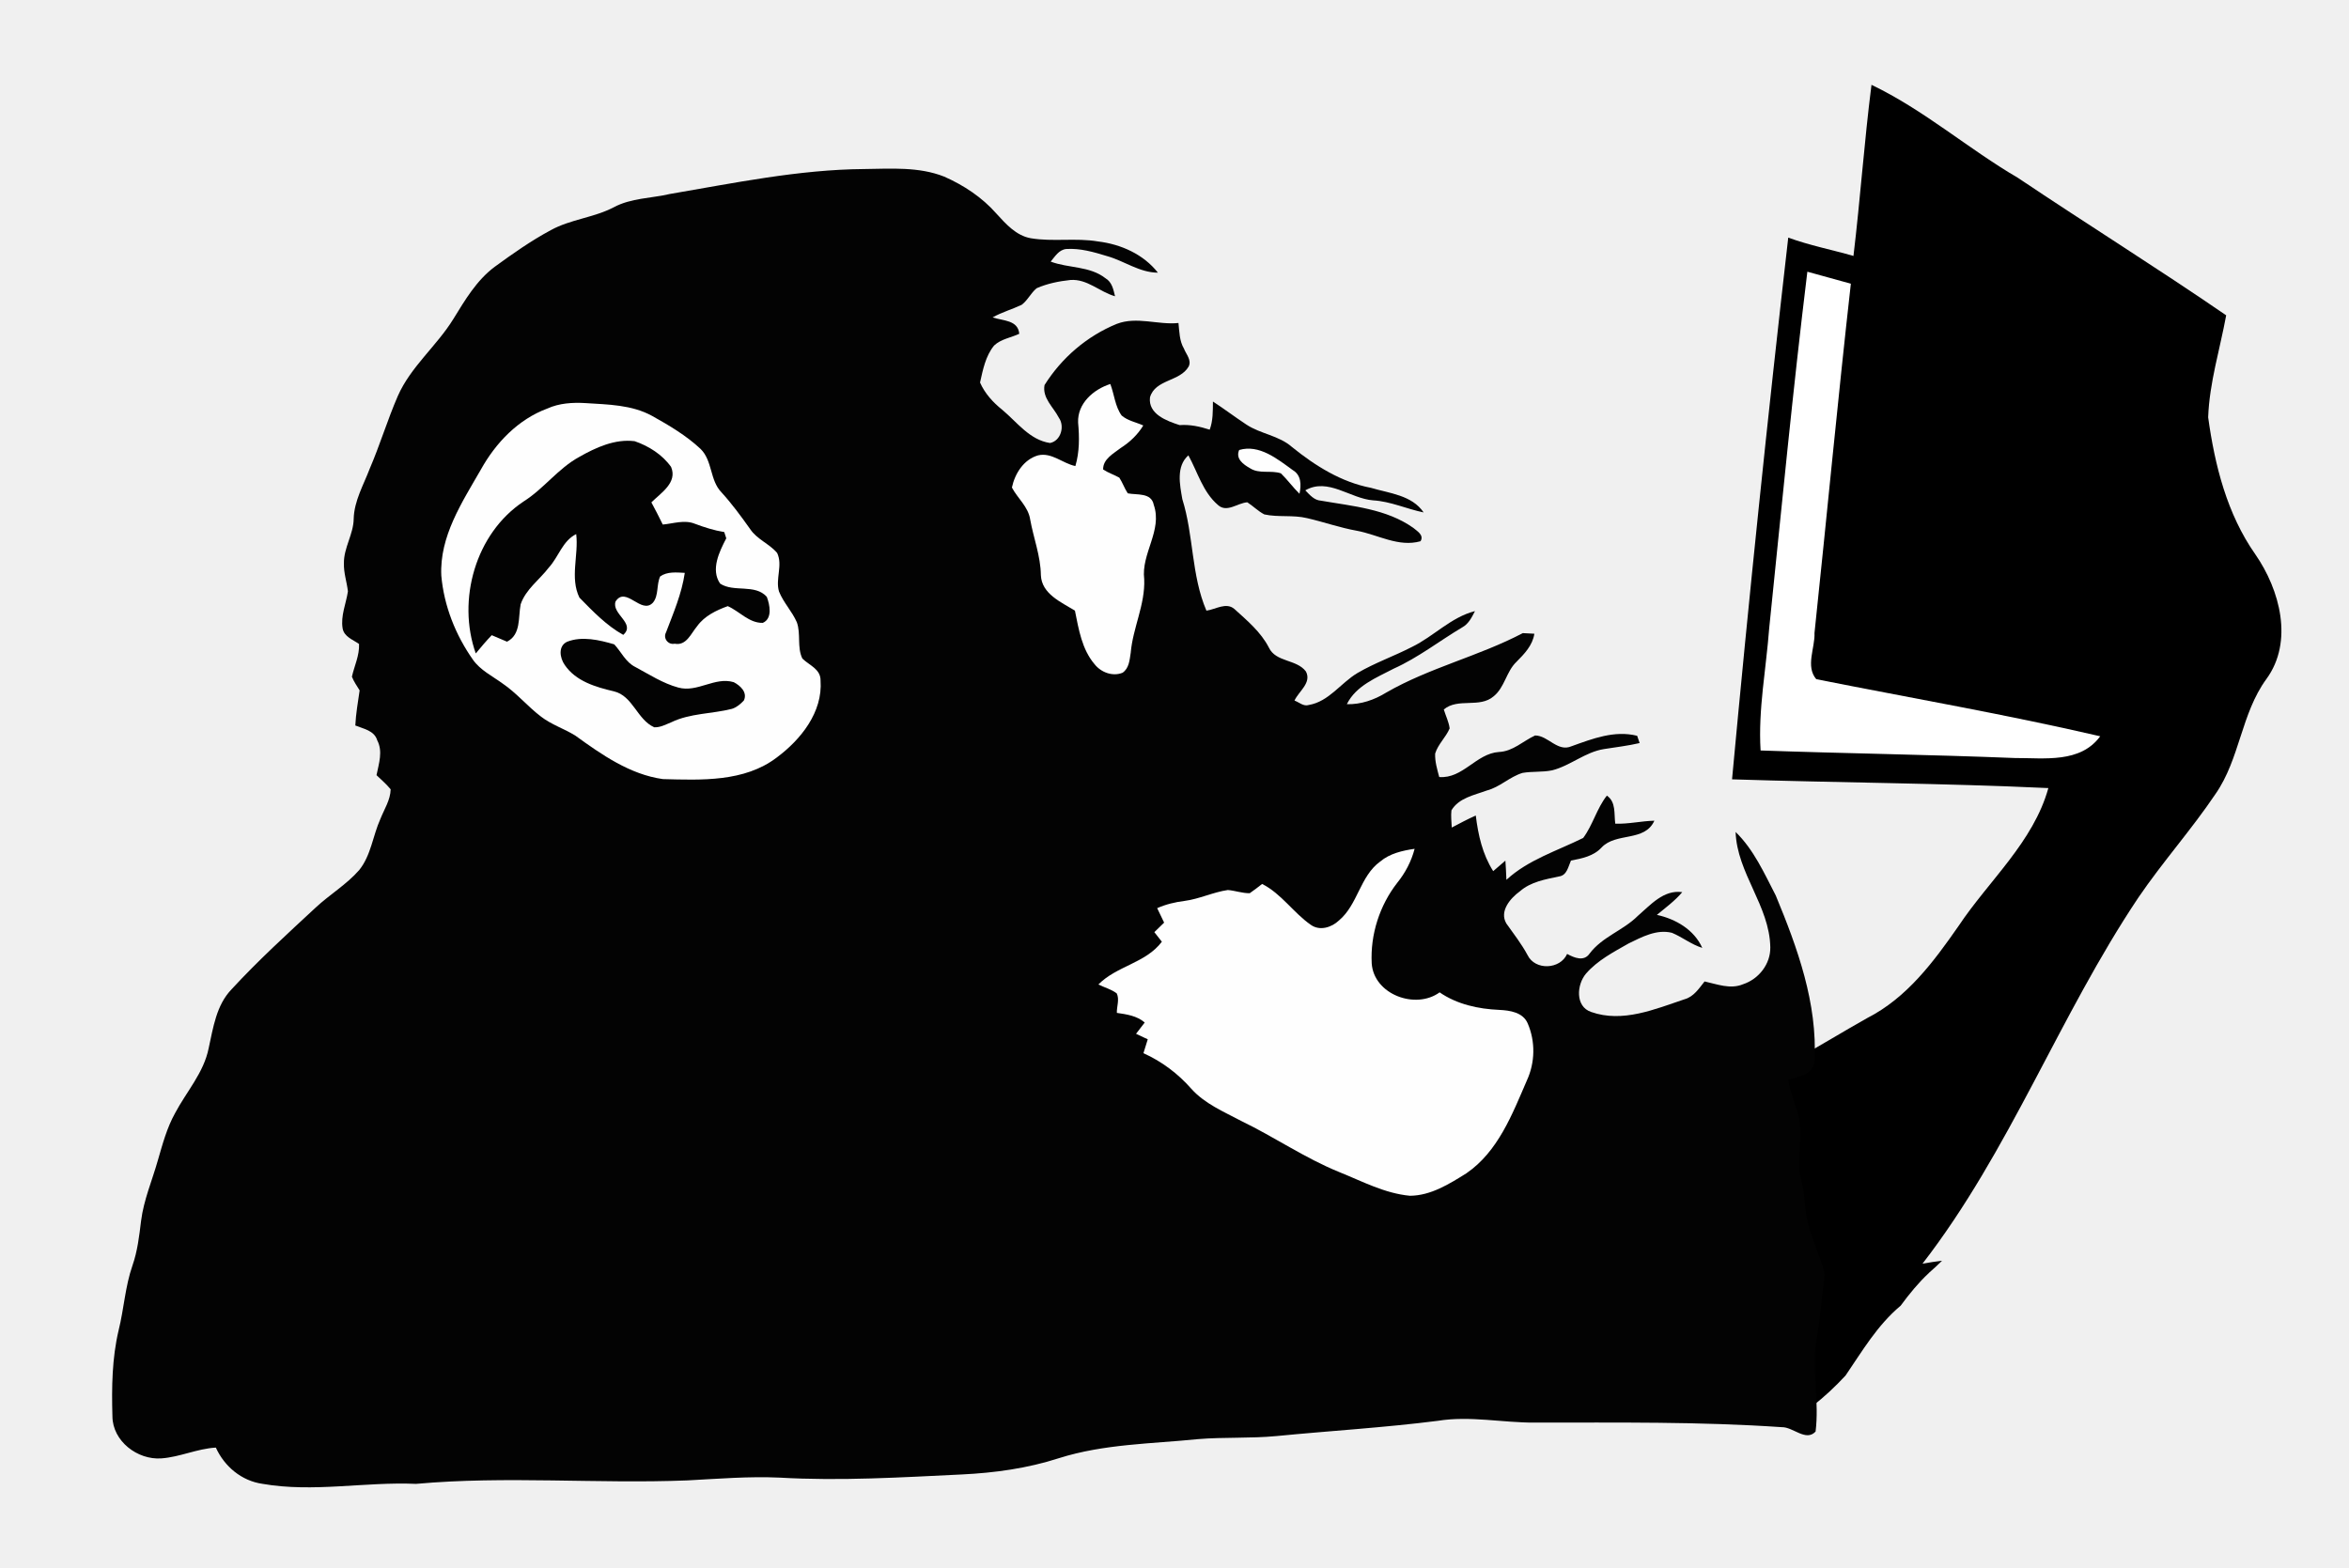
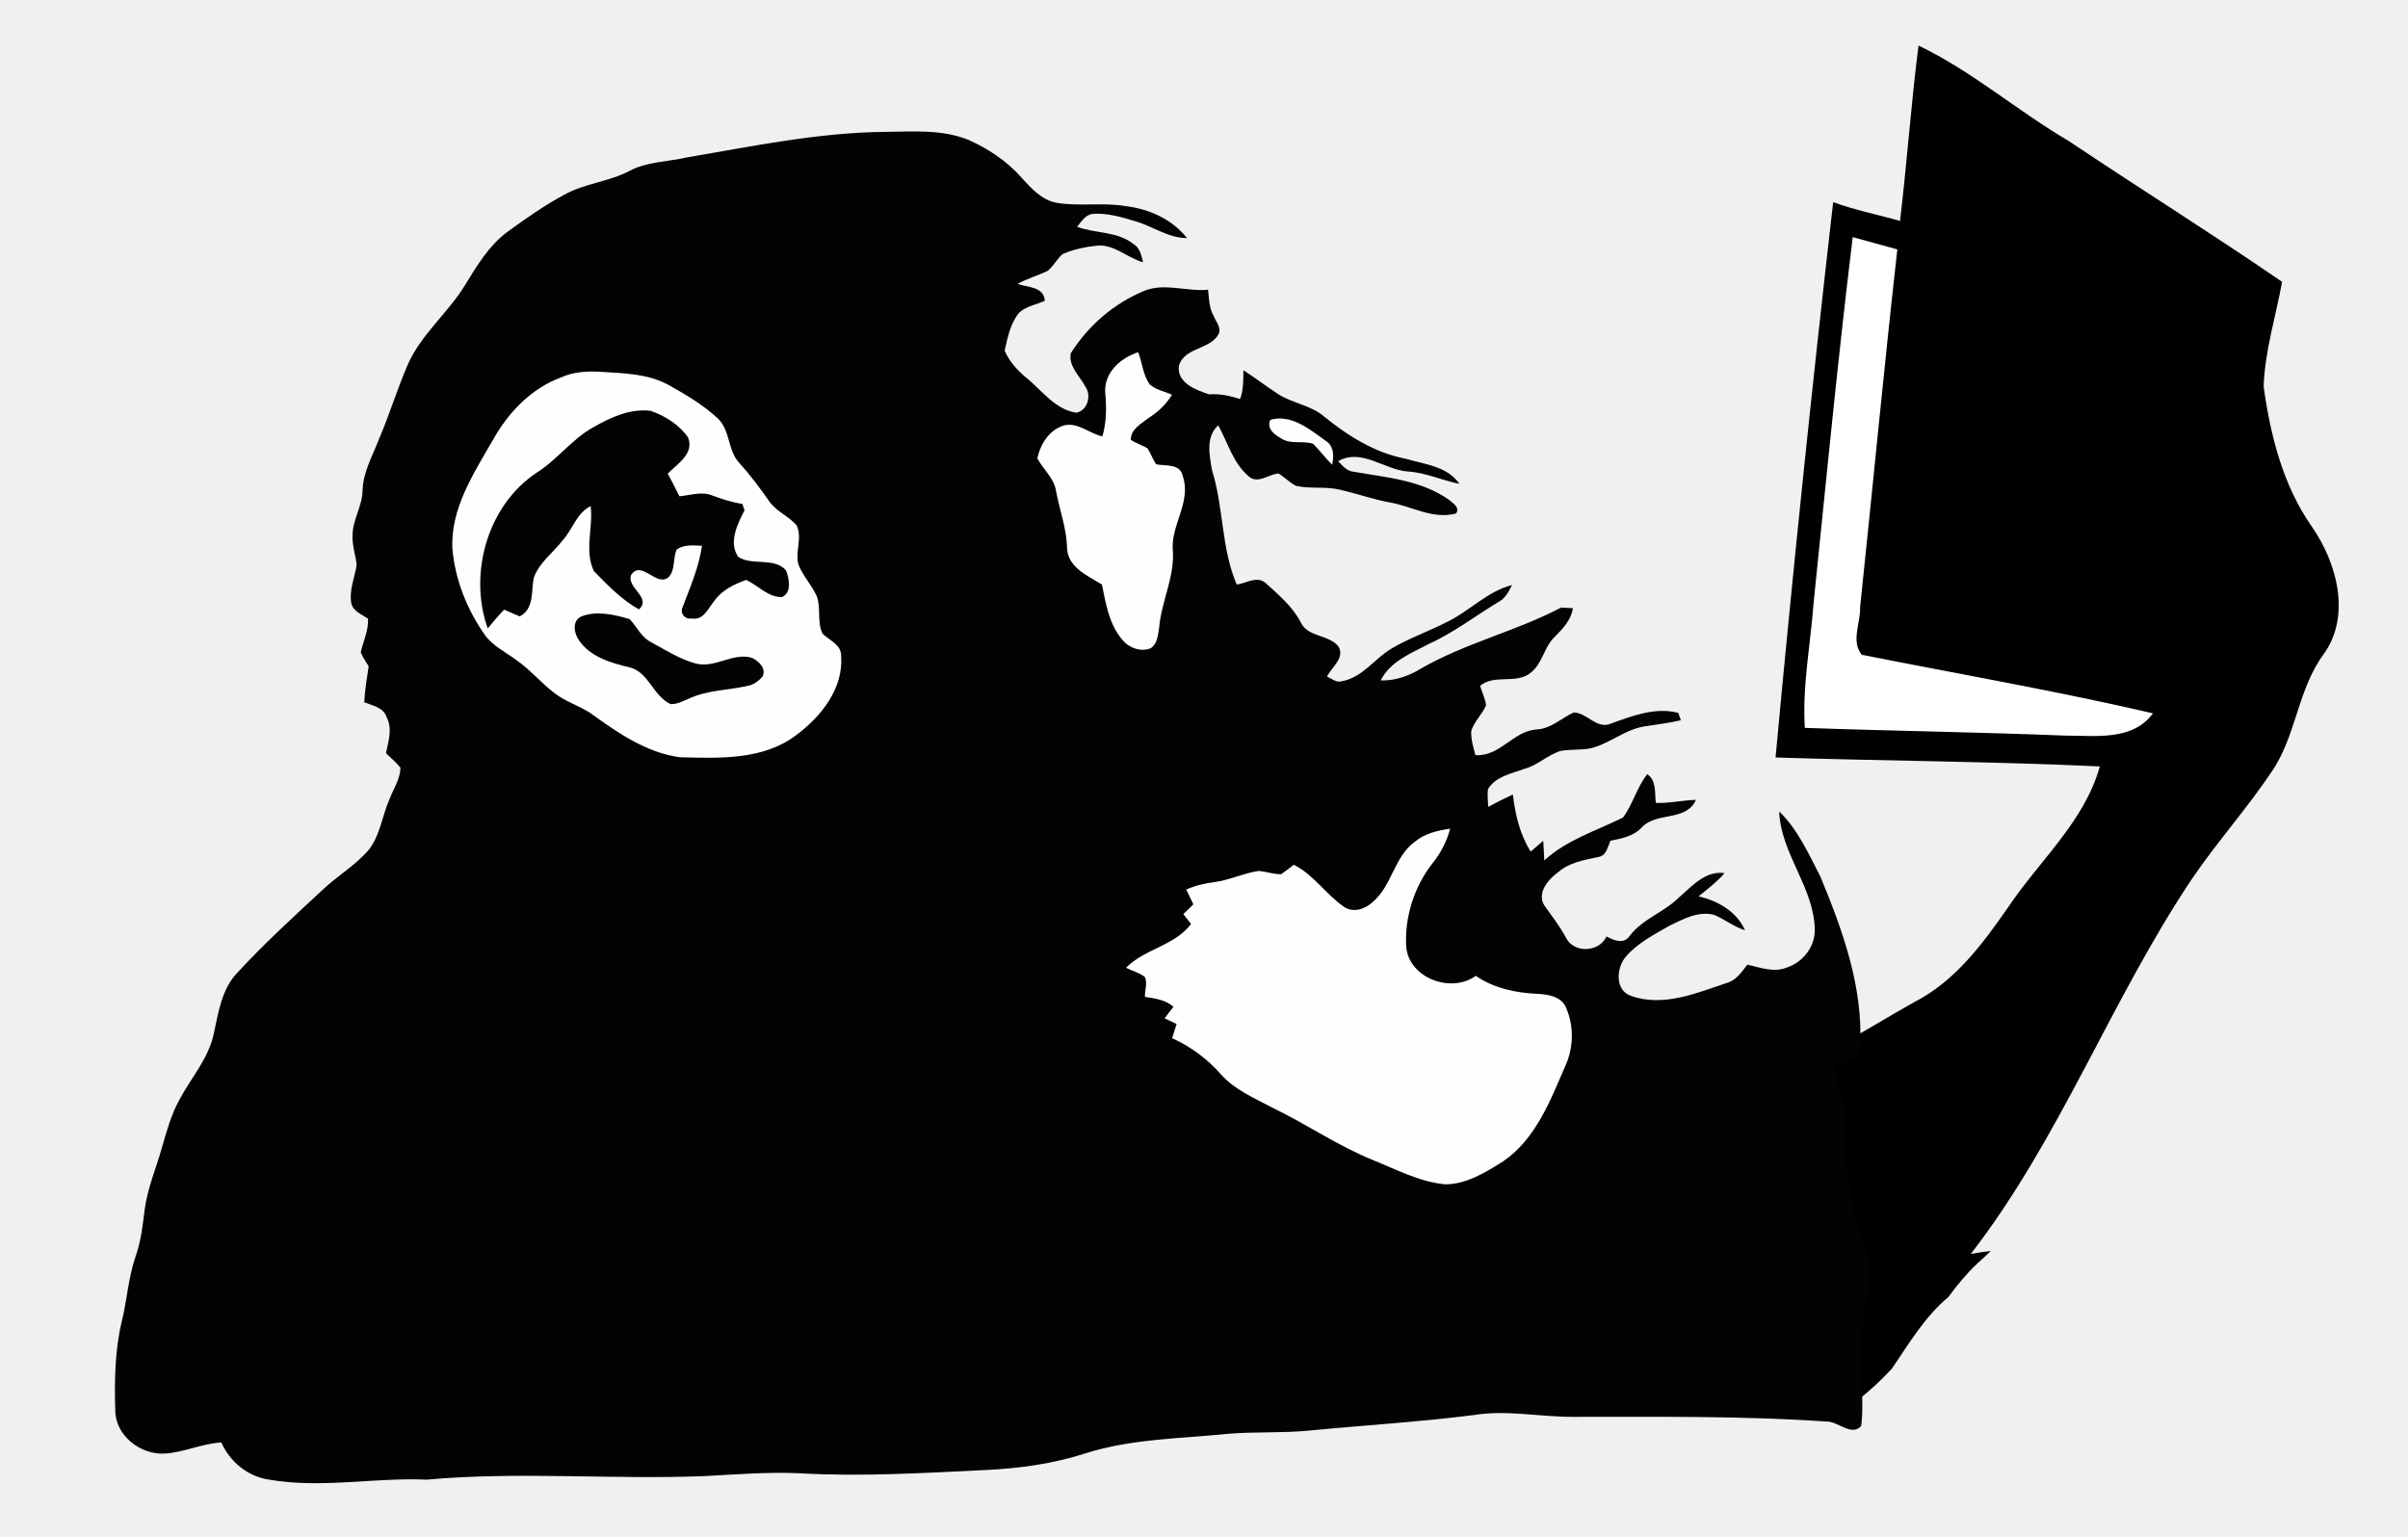
- <svg xmlns="http://www.w3.org/2000/svg" version="1.1" x="0px" y="0px" width="581.5px" height="388px" viewBox="0 34.5 581.5 388" enable-background="new 0 34.5 581.5 388" xml:space="preserve">
-   <g id="Ebene_2">
+ <svg xmlns="http://www.w3.org/2000/svg" version="1.1" id="Monkey_1_" x="0px" y="0px" width="581.5px" height="371px" viewBox="0 44.5 581.5 371" enable-background="new 0 44.5 581.5 371" xml:space="preserve">
+   <g id="Arm_and_Book">
    <g>
-       <path d="M391.82,358.641c-0.797-0.924-1.82-1.781-3.106-2.527c-12.848-7.447,29.776-61.445,37.087-50.934    c13.083-4.205,24.54-11.951,36.425-18.625c9.848-5.02,16.447-13.93,22.604-22.773c7.519-11.291,18.521-20.775,22.247-34.169    c-26.082-1.221-52.211-1.326-78.305-2.162c4.147-44.753,8.785-89.461,13.912-134.122c5.259,1.925,10.772,2.993,16.145,4.539    c1.691-14.098,2.67-28.278,4.462-42.367c13.001,6.223,23.911,15.825,36.293,23.059c17.077,11.461,34.549,22.358,51.511,34.007    c-1.544,8.409-4.148,16.665-4.46,25.249c1.635,11.879,4.676,23.956,11.663,33.912c6.077,8.747,9.55,21.601,2.741,30.905    c-6.249,8.545-6.544,19.777-12.582,28.434c-5.958,8.862-13.114,16.846-19.123,25.692c-19.535,29.178-31.827,62.701-53.411,90.6    c1.733-0.311,3.318-0.535,4.834-0.725c-1.044,1.025-2.095,2.02-3.165,2.936c-0.061,0.051-0.104,0.119-0.163,0.17    c-2.482,2.309-4.76,5.09-6.925,8.031c-5.783,4.848-9.455,11.166-13.633,17.287c-2.547,2.746-5.272,5.313-8.1,7.471    c-0.731,0.172-1.457,0.357-2.196,0.512c-4.643,1.078-9.219,2.404-13.784,3.781c-2.561-1.947-4.875-4.002-6.428-5.08    c-2.615-1.813-6.128-3.623-9.566-5.639c-2.991-4.344-6.615-7.85-11.449-10.59c-0.022-0.053-0.054-0.105-0.076-0.162    C403.166,359.926,397.119,357.58,391.82,358.641z" />
-       <path fill="#FFFFFF" d="M458.183,104.741c-3.599-0.997-7.175-1.998-10.77-2.97c-3.589,29.382-6.419,58.841-9.446,88.285    c-0.755,10.096-2.755,20.118-2.13,30.247c20.968,0.744,41.965,1.024,62.925,1.869c7.325-0.029,16.214,1.345,21.148-5.384    c-23.294-5.406-46.842-9.472-70.288-14.132c-2.728-3.203-0.28-7.721-0.438-11.46C452.233,162.378,454.939,133.54,458.183,104.741    L458.183,104.741z" />
+       <path d="M391.82,358.641c-0.797-0.924-1.819-1.781-3.105-2.527c-12.849-7.446,29.775-61.444,37.087-50.934    c13.083-4.205,24.54-11.951,36.425-18.625c9.848-5.02,16.447-13.93,22.604-22.772c7.52-11.291,18.521-20.775,22.247-34.169    c-26.082-1.221-52.211-1.326-78.305-2.162c4.147-44.753,8.785-89.461,13.912-134.122c5.259,1.925,10.771,2.993,16.145,4.539    c1.691-14.098,2.67-28.278,4.463-42.367c13.001,6.223,23.91,15.825,36.293,23.059c17.076,11.461,34.549,22.358,51.511,34.007    c-1.544,8.409-4.148,16.665-4.46,25.249c1.635,11.879,4.676,23.956,11.663,33.912c6.077,8.747,9.55,21.601,2.741,30.905    c-6.25,8.545-6.545,19.777-12.582,28.434c-5.958,8.862-13.114,16.847-19.123,25.692c-19.535,29.179-31.827,62.701-53.411,90.601    c1.732-0.312,3.317-0.535,4.834-0.726c-1.044,1.025-2.095,2.021-3.165,2.937c-0.062,0.051-0.104,0.119-0.163,0.17    c-2.482,2.309-4.76,5.09-6.925,8.031c-5.783,4.848-9.455,11.166-13.633,17.287c-2.548,2.746-5.272,5.313-8.101,7.471    c-0.73,0.172-1.457,0.356-2.196,0.512c-4.643,1.078-9.219,2.404-13.783,3.781c-2.562-1.947-4.875-4.002-6.429-5.08    c-2.614-1.813-6.128-3.623-9.565-5.639c-2.991-4.345-6.615-7.851-11.449-10.59c-0.022-0.054-0.054-0.105-0.076-0.162    C403.165,359.926,397.118,357.58,391.82,358.641z" />
+       <path fill="#FFFFFF" d="M458.183,104.741c-3.599-0.997-7.175-1.998-10.771-2.97c-3.589,29.382-6.419,58.841-9.445,88.285    c-0.755,10.096-2.755,20.118-2.13,30.247c20.968,0.744,41.965,1.024,62.925,1.869c7.325-0.029,16.214,1.346,21.147-5.384    c-23.294-5.406-46.842-9.472-70.288-14.132c-2.728-3.203-0.279-7.721-0.438-11.46C452.233,162.378,454.939,133.54,458.183,104.741    L458.183,104.741z" />
    </g>
  </g>
  <g id="Monkey">
-     <path fill="#030303" d="M165.81,82.53c15.94-2.71,31.891-6.05,48.13-6.18c6.61-0.08,13.521-0.61,19.801,1.88   c4.85,2.14,9.39,5.14,12.899,9.13c2.351,2.58,4.9,5.47,8.51,6.12c5.511,0.93,11.15-0.14,16.67,0.8   c5.65,0.68,11.261,3.17,14.82,7.729c-4.58-0.02-8.32-2.91-12.58-4.1c-3.27-1-6.66-1.99-10.12-1.76   c-1.819,0.19-2.779,1.86-3.84,3.12c4.43,1.67,9.65,1.05,13.561,4.12c1.609,0.93,1.97,2.8,2.369,4.46   c-3.8-1.07-6.869-4.33-11.029-4.03c-2.851,0.3-5.721,0.88-8.36,2.03c-1.45,1.17-2.229,3.01-3.729,4.12   c-2.36,1.12-4.9,1.82-7.181,3.11c2.521,0.88,6.28,0.6,6.59,4.06c-2.06,0.97-4.529,1.29-6.229,2.91c-2.12,2.59-2.771,5.98-3.48,9.16   c1.2,2.72,3.21,4.92,5.511,6.76c3.649,3.05,6.779,7.47,11.81,8.21c2.7-0.52,3.7-4.16,2.18-6.27c-1.33-2.61-4.13-4.85-3.54-8.07   c4.23-6.74,10.5-12.13,17.881-15.15c4.96-1.91,10.18,0.3,15.279-0.22c0.23,2.14,0.221,4.43,1.36,6.35   c0.54,1.4,1.939,2.82,1.17,4.41c-2.14,3.79-8.28,3.14-9.58,7.64c-0.5,4.17,4.17,5.86,7.34,6.88c2.561-0.19,5.021,0.35,7.44,1.13   c0.84-2.24,0.779-4.62,0.8-6.97c2.8,1.83,5.47,3.85,8.27,5.7c3.53,2.34,8.07,2.7,11.32,5.58c5.729,4.63,12.18,8.69,19.53,10.09   c4.56,1.36,10.14,1.8,13.04,6.09c-4.21-0.86-8.17-2.74-12.521-2.99c-5.67-0.45-11.16-5.7-16.77-2.48   c1.09,1.11,2.189,2.46,3.88,2.56c7.79,1.36,16.18,2.01,22.84,6.72c1,0.85,2.71,1.79,1.81,3.32c-5.439,1.54-10.54-1.62-15.75-2.59   c-4.199-0.75-8.22-2.18-12.359-3.13c-3.471-0.84-7.101-0.16-10.57-0.92c-1.54-0.8-2.77-2.07-4.21-3c-2.42,0.17-5.09,2.68-7.27,0.66   c-3.74-3.19-5.021-8.14-7.32-12.29c-3.08,2.76-2.12,7.27-1.49,10.87c2.83,9.01,2.19,18.81,5.96,27.59c2.25-0.3,4.89-2.18,6.94-0.4   c3.149,2.86,6.54,5.68,8.52,9.54c1.73,3.68,6.891,2.84,9.18,5.93c1.45,2.82-1.8,4.9-2.84,7.19c1.15,0.41,2.221,1.52,3.551,1.09   c4.989-0.85,7.909-5.46,12.039-7.91c4.301-2.52,9.04-4.17,13.471-6.45c5.41-2.62,9.66-7.37,15.62-8.88   c-0.78,1.52-1.57,3.16-3.141,4.02c-5.67,3.37-10.899,7.49-16.939,10.21c-4.29,2.25-9.36,4.21-11.641,8.82   c3.49,0.09,6.811-1.07,9.75-2.88c10.71-6.17,22.92-9,33.811-14.72c0.71,0.04,2.14,0.12,2.859,0.15c-0.43,2.89-2.479,5-4.439,6.97   c-2.521,2.41-2.89,6.29-5.62,8.51c-3.51,3.04-8.81,0.31-12.36,3.27c0.471,1.56,1.24,3.06,1.45,4.69   c-0.939,2.23-2.89,3.91-3.59,6.24c-0.08,1.98,0.51,3.9,1.01,5.8c5.86,0.46,9.13-5.82,14.771-6.2c3.479-0.14,5.97-2.72,8.97-4.09   c3.23,0.01,5.55,4.19,9.03,2.66c5.189-1.86,10.609-3.99,16.229-2.58c0.15,0.45,0.46,1.35,0.61,1.8c-2.91,0.68-5.89,1.021-8.84,1.49   c-4.65,0.74-8.311,4.12-12.82,5.26c-2.42,0.5-4.91,0.22-7.33,0.64c-3.189,0.96-5.61,3.52-8.85,4.36   c-3.11,1.15-6.931,1.83-8.75,4.91c-0.16,1.42,0.02,2.84,0.08,4.26c1.96-1.03,3.909-2.08,5.949-2.98   c0.601,4.859,1.65,9.57,4.311,13.77c1-0.869,2-1.75,3.02-2.6c0.11,1.58,0.19,3.16,0.25,4.75c5.4-4.98,12.57-7.17,19.011-10.37   c2.39-3.22,3.359-7.3,5.859-10.48c2.32,1.6,1.74,4.53,2.08,6.95c3.25,0.12,6.43-0.66,9.68-0.74c-2.39,5.32-9.5,2.82-13.069,6.64   c-1.98,2.14-4.84,2.71-7.58,3.23c-0.68,1.5-0.98,3.68-2.97,3.939c-3.391,0.72-6.971,1.311-9.681,3.68   c-2.359,1.711-5.13,4.93-3.35,7.95c1.81,2.57,3.76,5.05,5.26,7.84c1.87,3.841,8.07,3.58,9.79-0.29c1.771,0.95,4.15,1.98,5.58-0.109   c3.13-4.15,8.3-5.7,11.91-9.301c3.149-2.709,6.39-6.539,11.01-5.89c-1.82,2.17-4.12,3.84-6.28,5.63   c4.67,1.021,9.21,3.66,11.24,8.17c-2.71-0.83-4.92-2.66-7.51-3.729c-3.771-0.95-7.43,1.03-10.72,2.63   c-3.73,2.13-7.71,4.18-10.561,7.48c-2.3,2.709-2.71,8.149,1.29,9.489c7.76,2.74,15.76-0.68,23.11-3.149   c2.279-0.62,3.58-2.681,4.96-4.41c3.09,0.68,6.399,2.01,9.53,0.689c3.88-1.279,6.81-4.99,6.739-9.14   c-0.17-10.28-8.239-18.33-8.59-28.56c4.51,4.39,7.09,10.23,9.94,15.73c5.38,12.97,10.35,26.69,9.6,40.96   c-0.25,3.41-3.93,3.92-6.53,4.641c0.521,3.799,2.561,7.22,2.891,11.06c0.63,4.69-1.05,9.489,0.43,14.1   c0.73,2.681,0.71,5.47,1.13,8.2c0.9,5.13,3.36,9.83,4.62,14.85c-0.82,5.61-1.11,11.301-2.18,16.891   c-0.91,7.311,0.81,14.699-0.101,22.02c-2.399,2.58-5.569-1.17-8.39-1.09c-20.31-1.39-40.69-1.119-61.03-1.13   c-8.05,0.06-16.08-1.739-24.109-0.44c-13.261,1.69-26.601,2.471-39.9,3.771c-6.47,0.62-12.98,0.229-19.45,0.76   c-11.52,1.171-23.29,1.19-34.439,4.72c-7.78,2.521-15.93,3.641-24.07,4.03c-15.02,0.72-30.08,1.65-45.109,0.78   c-7.601-0.34-15.2,0.29-22.79,0.689c-22.381,0.891-44.82-1.16-67.17,0.86c-12.671-0.56-25.421,2.19-38.03-0.01   c-5.15-0.729-9.41-4.29-11.53-8.97c-4.62,0.26-8.89,2.34-13.49,2.67C34.03,396,27.87,391.3,27.83,385.15   c-0.2-7.11-0.11-14.32,1.529-21.271c1.33-5.33,1.62-10.88,3.44-16.08c1.24-3.55,1.67-7.3,2.12-11.01   c0.649-5.19,2.75-10.021,4.16-15.021c1.16-3.979,2.229-8.029,4.26-11.67c2.81-5.319,7.1-10,8.31-16.05   c1.13-5.11,1.891-10.7,5.69-14.63c6.57-7.13,13.74-13.66,20.84-20.25c3.46-3.22,7.61-5.67,10.74-9.25   c2.939-3.64,3.37-8.51,5.25-12.67c0.95-2.4,2.479-4.68,2.54-7.33c-1.05-1.28-2.311-2.36-3.5-3.5c0.56-2.85,1.63-5.88,0.17-8.64   c-0.73-2.43-3.41-2.83-5.42-3.66c0.14-2.92,0.649-5.8,1.069-8.69c-0.68-1.11-1.439-2.17-1.909-3.39c0.6-2.7,1.899-5.26,1.76-8.1   c-1.51-1.08-3.69-1.77-4.061-3.85c-0.52-3.13,0.851-6.12,1.311-9.17c-0.26-2.32-1.07-4.58-0.99-6.94   c-0.07-3.86,2.39-7.22,2.42-11.08c0.13-4.41,2.42-8.29,3.95-12.32c2.55-5.92,4.4-12.11,6.97-18.03   c3.21-7.29,9.641-12.39,13.761-19.09c2.88-4.67,5.739-9.56,10.22-12.9c4.47-3.26,9.02-6.46,13.899-9.08   c4.891-2.69,10.641-3.08,15.58-5.66C156.2,83.52,161.18,83.61,165.81,82.53z" />
-     <path fill="#FEFEFE" d="M266.89,139.14c-0.21-4.74,3.79-8.23,7.97-9.57c0.99,2.57,1.16,5.52,2.801,7.8   c1.51,1.31,3.579,1.66,5.359,2.47c-1.39,2.3-3.359,4.15-5.609,5.59c-1.761,1.37-4.381,2.72-4.33,5.3   c1.25,0.84,2.699,1.29,4.01,2.03c0.8,1.23,1.28,2.65,2.09,3.88c2.28,0.46,5.82-0.25,6.43,2.83c2.23,6.39-3.159,12.05-2.359,18.43   c0.26,6.3-2.811,12.02-3.34,18.21c-0.28,1.75-0.381,3.84-2.021,4.95c-2.439,0.99-5.3-0.08-6.89-2.07   c-3.19-3.72-3.96-8.68-4.9-13.31c-3.41-2.11-8.229-4.12-8.43-8.78c-0.061-4.74-1.82-9.18-2.65-13.8c-0.47-3.13-3.1-5.21-4.52-7.89   c0.729-3.46,2.91-6.94,6.47-7.97c3.36-0.8,6.08,1.99,9.24,2.65C267.25,146.38,267.22,142.74,266.89,139.14z" />
-     <path fill="#FEFEFE" d="M135.49,135.65c2.949-1.34,6.25-1.54,9.449-1.35c5.57,0.36,11.431,0.4,16.471,3.16   c4.22,2.35,8.46,4.86,12,8.17c3.02,2.94,2.27,7.78,5.199,10.77c2.58,2.84,4.851,5.93,7.07,9.06c1.69,2.57,4.771,3.65,6.7,5.94   c1.46,3.01-0.48,6.45,0.47,9.56c1.101,2.74,3.23,4.9,4.41,7.6c1.04,2.88,0.01,6.21,1.37,8.99c1.7,1.67,4.55,2.59,4.5,5.44   c0.57,7.84-4.89,14.63-10.86,19.07c-8,6.08-18.649,5.58-28.17,5.33c-8.14-1.13-15.17-6.06-21.68-10.77   c-2.73-1.69-5.851-2.69-8.42-4.64c-3.38-2.56-6.101-5.9-9.62-8.28c-2.521-1.84-5.48-3.27-7.311-5.88   c-4.3-6.11-7.159-13.32-7.819-20.78c-0.48-9.74,5.16-18.22,9.8-26.3C122.73,144.12,128.28,138.32,135.49,135.65z" />
-     <path fill="#030303" d="M143.39,147.63c4.13-2.35,8.851-4.51,13.72-3.9c3.48,1.19,6.881,3.34,9.021,6.38   c1.64,3.88-2.54,6.44-4.88,8.77c0.96,1.81,1.93,3.63,2.819,5.49c2.62-0.24,5.37-1.24,7.94-0.2c2.37,0.89,4.78,1.66,7.28,2.06   c0.13,0.39,0.38,1.17,0.5,1.55c-1.721,3.3-3.9,7.74-1.53,11.2c3.37,2.26,8.64,0.01,11.56,3.28c0.75,1.95,1.46,5.4-0.989,6.45   c-3.4,0.08-5.75-2.85-8.67-4.14c-2.87,1.04-5.79,2.44-7.61,5c-1.51,1.78-2.63,4.87-5.54,4.3c-1.6,0.35-2.92-1.33-2.14-2.79   c1.83-4.81,3.899-9.6,4.649-14.75c-2.05-0.1-4.31-0.37-6.09,0.88c-0.96,2.04-0.32,4.71-1.78,6.48c-2.88,3.11-6.689-4.22-9.26-0.29   c-1.08,3.13,5.08,5.45,1.9,8.28c-4.181-2.32-7.54-5.85-10.851-9.22c-2.399-4.9-0.16-10.53-0.8-15.73c-3.41,1.7-4.34,5.64-6.78,8.29   c-2.31,3.03-5.699,5.37-6.97,9.09c-0.63,3.21,0.13,7.49-3.38,9.26c-1.26-0.53-2.53-1.07-3.78-1.61c-1.39,1.45-2.68,2.98-3.95,4.521   c-4.699-13.23-0.079-29.72,11.83-37.62C134.63,155.5,138.16,150.48,143.39,147.63z" />
-     <path fill="#FEFEFE" d="M306.76,145.91c4.96-1.46,9.479,2.23,13.25,4.97c2.149,1.25,2.14,3.69,1.68,5.87   c-1.63-1.6-2.97-3.47-4.6-5.06c-2.48-0.84-5.37,0.23-7.67-1.28C307.78,149.48,305.81,148.07,306.76,145.91z" />
-     <path fill="#030303" d="M140.38,193.39c3.72-1.46,7.979-0.44,11.68,0.64c1.75,1.88,2.83,4.45,5.26,5.63   c3.44,1.85,6.801,4.04,10.601,5.07c4.72,1.31,9.05-2.75,13.729-1.33c1.62,0.85,3.44,2.51,2.5,4.52c-0.819,0.89-1.79,1.71-2.96,2.08   c-4.97,1.27-10.34,1.05-15.029,3.33c-1.36,0.54-2.71,1.31-4.21,1.23c-4.261-1.91-5.261-7.78-9.99-8.9   c-4.49-1.05-9.431-2.5-12.16-6.53C138.59,197.4,138.1,194.48,140.38,193.39z" />
-     <path fill="#FEFEFE" d="M341.67,247.8c2.399-2,5.5-2.71,8.52-3.149c-0.8,3.08-2.28,5.92-4.28,8.39   c-4.39,5.62-6.71,12.851-6.34,19.979c0.521,7.69,10.84,11.521,16.811,7.17c4.33,2.98,9.6,4.121,14.779,4.341   c2.641,0.13,5.88,0.6,7.04,3.38c1.92,4.46,1.82,9.68-0.22,14.09c-3.62,8.37-7.14,17.63-14.979,22.99   c-4.24,2.65-8.801,5.52-13.961,5.56c-6.22-0.569-11.81-3.58-17.51-5.87c-8.5-3.449-16.069-8.699-24.3-12.67   c-4.31-2.29-8.99-4.24-12.31-7.939c-3.271-3.74-7.33-6.79-11.86-8.82c0.36-1.15,0.72-2.29,1.07-3.439   c-0.72-0.341-2.17-1.021-2.9-1.36c0.54-0.7,1.61-2.101,2.15-2.8c-1.94-1.67-4.46-2.021-6.9-2.381c-0.05-1.59,0.7-3.35-0.029-4.83   c-1.351-1.02-3.04-1.459-4.54-2.199c4.529-4.61,11.739-5.29,15.71-10.59c-0.46-0.601-1.391-1.78-1.86-2.37   c0.81-0.79,1.61-1.58,2.42-2.36c-0.59-1.2-1.16-2.39-1.72-3.58c2.149-0.949,4.439-1.5,6.77-1.79c3.681-0.479,7.06-2.17,10.73-2.7   c1.81,0.15,3.569,0.811,5.409,0.791c1.04-0.73,2.07-1.49,3.07-2.291c4.78,2.41,7.74,7.131,12.07,10.131   c2.22,1.569,5.13,0.629,6.95-1.09C336.15,258.46,336.659,251.43,341.67,247.8z" />
+     <path fill="#030303" d="M165.81,82.53c15.94-2.71,31.892-6.05,48.13-6.18c6.61-0.08,13.521-0.61,19.802,1.88   c4.85,2.14,9.39,5.14,12.898,9.13c2.352,2.58,4.9,5.47,8.51,6.12c5.512,0.93,11.15-0.14,16.67,0.8   c5.65,0.68,11.262,3.17,14.82,7.729c-4.58-0.02-8.32-2.91-12.58-4.1c-3.27-1-6.66-1.99-10.12-1.76   c-1.818,0.19-2.778,1.86-3.84,3.12c4.43,1.67,9.65,1.05,13.562,4.12c1.608,0.93,1.97,2.8,2.368,4.46   c-3.8-1.07-6.868-4.33-11.028-4.03c-2.852,0.3-5.722,0.88-8.36,2.03c-1.45,1.17-2.229,3.01-3.729,4.12   c-2.36,1.12-4.9,1.82-7.182,3.11c2.521,0.88,6.28,0.6,6.59,4.06c-2.06,0.97-4.528,1.29-6.229,2.91c-2.12,2.59-2.771,5.98-3.48,9.16   c1.2,2.72,3.211,4.92,5.512,6.76c3.648,3.05,6.778,7.47,11.81,8.21c2.7-0.52,3.7-4.16,2.18-6.27c-1.329-2.61-4.13-4.85-3.539-8.07   c4.229-6.74,10.5-12.13,17.881-15.15c4.96-1.91,10.18,0.3,15.278-0.22c0.23,2.14,0.222,4.43,1.36,6.35   c0.54,1.4,1.939,2.82,1.17,4.41c-2.14,3.79-8.28,3.14-9.58,7.64c-0.5,4.17,4.17,5.86,7.34,6.88c2.562-0.19,5.021,0.35,7.44,1.13   c0.84-2.24,0.778-4.62,0.8-6.97c2.8,1.83,5.47,3.85,8.27,5.7c3.53,2.34,8.07,2.7,11.32,5.58c5.729,4.63,12.18,8.69,19.53,10.09   c4.56,1.36,10.14,1.8,13.04,6.09c-4.21-0.86-8.17-2.74-12.521-2.99c-5.67-0.45-11.16-5.7-16.77-2.48   c1.09,1.11,2.188,2.46,3.88,2.56c7.79,1.36,16.18,2.01,22.84,6.72c1,0.85,2.71,1.79,1.81,3.32c-5.438,1.54-10.54-1.62-15.75-2.59   c-4.198-0.75-8.22-2.18-12.358-3.13c-3.471-0.84-7.102-0.16-10.57-0.92c-1.54-0.8-2.77-2.07-4.21-3c-2.42,0.17-5.09,2.68-7.27,0.66   c-3.74-3.19-5.021-8.14-7.32-12.29c-3.08,2.76-2.12,7.27-1.49,10.87c2.83,9.01,2.19,18.81,5.96,27.59c2.25-0.3,4.891-2.18,6.94-0.4   c3.148,2.86,6.54,5.68,8.52,9.54c1.73,3.68,6.892,2.84,9.181,5.93c1.449,2.82-1.801,4.9-2.841,7.19   c1.15,0.41,2.222,1.52,3.552,1.09c4.988-0.85,7.908-5.46,12.039-7.91c4.301-2.52,9.04-4.17,13.471-6.449   c5.41-2.621,9.66-7.371,15.62-8.881c-0.78,1.52-1.57,3.16-3.142,4.02c-5.67,3.37-10.898,7.49-16.938,10.21   c-4.29,2.25-9.36,4.21-11.642,8.82c3.49,0.09,6.812-1.07,9.75-2.881c10.711-6.17,22.921-9,33.812-14.72   c0.71,0.04,2.14,0.12,2.859,0.15c-0.431,2.89-2.479,5-4.439,6.97c-2.521,2.41-2.89,6.29-5.62,8.51   c-3.51,3.04-8.81,0.311-12.359,3.27c0.471,1.561,1.239,3.061,1.449,4.69c-0.938,2.229-2.89,3.91-3.59,6.24   c-0.08,1.979,0.51,3.899,1.01,5.8c5.86,0.46,9.131-5.82,14.771-6.199c3.479-0.141,5.97-2.721,8.97-4.091   c3.23,0.011,5.55,4.19,9.03,2.66c5.188-1.86,10.609-3.99,16.229-2.58c0.15,0.45,0.46,1.351,0.61,1.8   c-2.91,0.68-5.89,1.021-8.84,1.49c-4.65,0.74-8.312,4.12-12.82,5.26c-2.42,0.5-4.91,0.221-7.33,0.641   c-3.188,0.959-5.609,3.52-8.85,4.359c-3.11,1.15-6.931,1.83-8.75,4.91c-0.16,1.42,0.02,2.84,0.08,4.26   c1.96-1.029,3.909-2.08,5.949-2.979c0.601,4.858,1.649,9.569,4.311,13.771c1-0.869,2-1.75,3.021-2.601   c0.109,1.58,0.189,3.16,0.25,4.75c5.399-4.979,12.569-7.17,19.011-10.37c2.39-3.22,3.358-7.3,5.858-10.48   c2.32,1.601,1.74,4.53,2.08,6.951c3.25,0.119,6.431-0.66,9.681-0.74c-2.391,5.319-9.5,2.819-13.069,6.64   c-1.98,2.14-4.84,2.71-7.58,3.229c-0.68,1.5-0.979,3.681-2.97,3.939c-3.392,0.72-6.972,1.311-9.682,3.68   c-2.358,1.711-5.13,4.93-3.35,7.95c1.81,2.57,3.76,5.05,5.26,7.84c1.87,3.841,8.07,3.58,9.79-0.29c1.771,0.95,4.15,1.98,5.58-0.109   c3.13-4.149,8.3-5.699,11.91-9.301c3.149-2.709,6.39-6.539,11.01-5.89c-1.819,2.17-4.12,3.84-6.279,5.63   c4.67,1.021,9.21,3.66,11.239,8.17c-2.71-0.83-4.92-2.66-7.51-3.729c-3.771-0.95-7.43,1.029-10.72,2.63   c-3.73,2.13-7.71,4.18-10.562,7.479c-2.3,2.709-2.71,8.149,1.29,9.489c7.76,2.74,15.76-0.68,23.11-3.149   c2.279-0.619,3.58-2.681,4.96-4.409c3.09,0.68,6.398,2.01,9.53,0.688c3.88-1.279,6.81-4.99,6.738-9.14   c-0.17-10.28-8.238-18.33-8.59-28.56c4.51,4.39,7.09,10.229,9.94,15.729c5.38,12.97,10.35,26.69,9.6,40.96   c-0.25,3.41-3.93,3.92-6.53,4.641c0.521,3.799,2.562,7.221,2.892,11.061c0.63,4.689-1.05,9.488,0.43,14.1   c0.73,2.682,0.71,5.471,1.13,8.2c0.9,5.13,3.36,9.83,4.62,14.851c-0.82,5.609-1.109,11.301-2.18,16.891   c-0.91,7.311,0.81,14.699-0.102,22.02c-2.398,2.58-5.568-1.17-8.39-1.09c-20.31-1.39-40.69-1.119-61.03-1.13   c-8.05,0.06-16.08-1.739-24.108-0.44c-13.262,1.69-26.602,2.472-39.9,3.771c-6.47,0.62-12.979,0.229-19.449,0.76   c-11.521,1.172-23.29,1.19-34.439,4.721c-7.78,2.521-15.93,3.641-24.07,4.029c-15.02,0.721-30.08,1.65-45.108,0.78   c-7.602-0.34-15.2,0.29-22.79,0.688c-22.381,0.892-44.82-1.16-67.17,0.86c-12.671-0.56-25.421,2.19-38.03-0.01   c-5.15-0.729-9.41-4.29-11.53-8.97c-4.62,0.26-8.89,2.34-13.49,2.67C34.03,396,27.87,391.3,27.83,385.15   c-0.2-7.11-0.11-14.32,1.528-21.271c1.33-5.33,1.62-10.88,3.44-16.08c1.24-3.55,1.67-7.3,2.12-11.01   c0.648-5.189,2.75-10.021,4.16-15.021c1.159-3.979,2.229-8.028,4.26-11.67c2.81-5.318,7.1-10,8.31-16.05   c1.13-5.11,1.892-10.7,5.69-14.63c6.57-7.13,13.74-13.66,20.84-20.25c3.46-3.22,7.61-5.67,10.74-9.25   c2.938-3.641,3.37-8.51,5.25-12.67c0.95-2.4,2.479-4.68,2.54-7.33c-1.05-1.279-2.312-2.359-3.5-3.5c0.56-2.85,1.63-5.88,0.17-8.641   c-0.73-2.43-3.41-2.829-5.42-3.659c0.14-2.92,0.648-5.8,1.068-8.69c-0.68-1.109-1.438-2.17-1.908-3.39   c0.6-2.7,1.898-5.261,1.76-8.1c-1.51-1.08-3.69-1.77-4.062-3.85c-0.52-3.13,0.852-6.12,1.312-9.17c-0.26-2.32-1.07-4.58-0.99-6.94   c-0.07-3.86,2.39-7.22,2.42-11.08c0.13-4.41,2.42-8.29,3.95-12.32c2.55-5.92,4.4-12.11,6.97-18.03   c3.21-7.29,9.642-12.39,13.762-19.09c2.88-4.67,5.738-9.56,10.22-12.9c4.47-3.26,9.02-6.46,13.898-9.08   c4.892-2.69,10.642-3.08,15.58-5.66C156.2,83.52,161.18,83.61,165.81,82.53z" />
+     <path fill="#FEFEFE" d="M266.89,139.14c-0.21-4.74,3.79-8.23,7.97-9.57c0.99,2.57,1.16,5.52,2.802,7.8   c1.51,1.31,3.579,1.66,5.358,2.47c-1.39,2.3-3.358,4.15-5.608,5.59c-1.762,1.37-4.382,2.72-4.33,5.3   c1.25,0.84,2.698,1.29,4.01,2.03c0.8,1.23,1.28,2.65,2.09,3.88c2.28,0.46,5.82-0.25,6.43,2.83c2.23,6.39-3.158,12.05-2.358,18.43   c0.26,6.3-2.812,12.02-3.34,18.209c-0.28,1.75-0.382,3.841-2.021,4.951c-2.438,0.989-5.3-0.08-6.89-2.07   c-3.19-3.721-3.96-8.68-4.9-13.31c-3.41-2.11-8.229-4.12-8.43-8.78c-0.062-4.74-1.82-9.18-2.65-13.8c-0.47-3.13-3.1-5.21-4.52-7.89   c0.729-3.46,2.91-6.94,6.47-7.97c3.36-0.8,6.08,1.99,9.24,2.65C267.25,146.38,267.22,142.74,266.89,139.14z" />
+     <path fill="#FEFEFE" d="M135.49,135.65c2.948-1.34,6.25-1.54,9.448-1.35c5.57,0.36,11.432,0.4,16.472,3.16   c4.22,2.35,8.46,4.86,12,8.17c3.02,2.94,2.27,7.78,5.198,10.77c2.58,2.84,4.852,5.93,7.07,9.06c1.69,2.57,4.771,3.65,6.7,5.94   c1.46,3.01-0.48,6.45,0.47,9.56c1.102,2.74,3.23,4.9,4.41,7.6c1.04,2.88,0.01,6.209,1.37,8.99c1.7,1.67,4.55,2.591,4.5,5.44   c0.57,7.84-4.891,14.63-10.86,19.07c-8,6.08-18.648,5.58-28.17,5.33c-8.14-1.131-15.17-6.061-21.68-10.771   c-2.73-1.69-5.852-2.69-8.42-4.64c-3.38-2.561-6.102-5.9-9.62-8.28c-2.521-1.841-5.48-3.271-7.312-5.88   c-4.3-6.11-7.158-13.32-7.818-20.78c-0.48-9.74,5.16-18.22,9.8-26.3C122.73,144.12,128.28,138.32,135.49,135.65z" />
+     <path fill="#030303" d="M143.39,147.63c4.13-2.35,8.852-4.51,13.72-3.9c3.48,1.19,6.882,3.34,9.021,6.38   c1.64,3.88-2.54,6.44-4.88,8.77c0.96,1.81,1.93,3.63,2.818,5.49c2.62-0.24,5.37-1.24,7.94-0.2c2.37,0.89,4.78,1.66,7.28,2.06   c0.13,0.39,0.38,1.17,0.5,1.55c-1.722,3.3-3.9,7.74-1.53,11.2c3.37,2.26,8.64,0.01,11.56,3.28c0.75,1.95,1.46,5.4-0.988,6.45   c-3.4,0.08-5.75-2.85-8.67-4.14c-2.87,1.04-5.79,2.44-7.61,5c-1.51,1.78-2.63,4.87-5.54,4.3c-1.6,0.35-2.92-1.33-2.14-2.79   c1.83-4.81,3.898-9.6,4.648-14.75c-2.05-0.1-4.31-0.37-6.09,0.88c-0.96,2.04-0.32,4.71-1.78,6.48c-2.88,3.11-6.688-4.22-9.26-0.29   c-1.08,3.13,5.08,5.45,1.9,8.28c-4.182-2.32-7.54-5.85-10.852-9.22c-2.398-4.9-0.16-10.53-0.8-15.73c-3.41,1.7-4.34,5.64-6.78,8.29   c-2.31,3.03-5.698,5.37-6.97,9.09c-0.63,3.21,0.13,7.49-3.38,9.26c-1.26-0.53-2.53-1.07-3.78-1.61c-1.39,1.45-2.68,2.98-3.95,4.521   c-4.698-13.23-0.078-29.72,11.83-37.62C134.63,155.5,138.16,150.48,143.39,147.63z" />
+     <path fill="#FEFEFE" d="M306.76,145.91c4.96-1.46,9.479,2.23,13.25,4.97c2.148,1.25,2.14,3.69,1.68,5.87   c-1.63-1.6-2.97-3.47-4.6-5.06c-2.48-0.84-5.37,0.23-7.67-1.28C307.78,149.48,305.81,148.07,306.76,145.91z" />
+     <path fill="#030303" d="M140.38,193.39c3.72-1.46,7.979-0.44,11.68,0.64c1.75,1.88,2.83,4.45,5.26,5.63   c3.44,1.85,6.802,4.04,10.602,5.07c4.72,1.31,9.05-2.75,13.729-1.33c1.62,0.85,3.44,2.51,2.5,4.52   c-0.818,0.891-1.79,1.71-2.96,2.08c-4.97,1.27-10.34,1.05-15.028,3.33c-1.36,0.54-2.71,1.311-4.21,1.23   c-4.262-1.91-5.262-7.78-9.99-8.9c-4.49-1.051-9.432-2.5-12.16-6.53C138.59,197.4,138.1,194.48,140.38,193.39z" />
+     <path fill="#FEFEFE" d="M341.67,247.8c2.398-2,5.5-2.71,8.52-3.149c-0.8,3.08-2.28,5.92-4.28,8.391   c-4.39,5.62-6.71,12.852-6.34,19.979c0.521,7.69,10.84,11.521,16.812,7.17c4.33,2.98,9.6,4.121,14.778,4.342   c2.642,0.13,5.88,0.6,7.04,3.38c1.92,4.46,1.82,9.68-0.22,14.09c-3.62,8.37-7.14,17.63-14.979,22.99   c-4.24,2.649-8.802,5.52-13.962,5.56c-6.22-0.568-11.81-3.58-17.51-5.869c-8.5-3.449-16.068-8.699-24.3-12.671   c-4.31-2.29-8.99-4.239-12.31-7.938c-3.271-3.74-7.33-6.79-11.86-8.82c0.36-1.15,0.72-2.29,1.07-3.439   c-0.72-0.34-2.17-1.021-2.9-1.359c0.54-0.7,1.61-2.102,2.15-2.801c-1.94-1.67-4.46-2.021-6.9-2.381c-0.05-1.59,0.7-3.35-0.028-4.83   c-1.352-1.02-3.04-1.459-4.54-2.198c4.528-4.61,11.738-5.29,15.71-10.591c-0.46-0.601-1.392-1.779-1.86-2.369   c0.81-0.79,1.61-1.58,2.42-2.36c-0.59-1.2-1.16-2.39-1.72-3.58c2.148-0.948,4.438-1.5,6.77-1.79   c3.682-0.479,7.061-2.17,10.73-2.699c1.81,0.149,3.568,0.811,5.408,0.791c1.04-0.73,2.07-1.49,3.07-2.291   c4.78,2.41,7.74,7.131,12.07,10.131c2.22,1.568,5.13,0.629,6.95-1.09C336.15,258.46,336.658,251.43,341.67,247.8z" />
  </g>
</svg>
